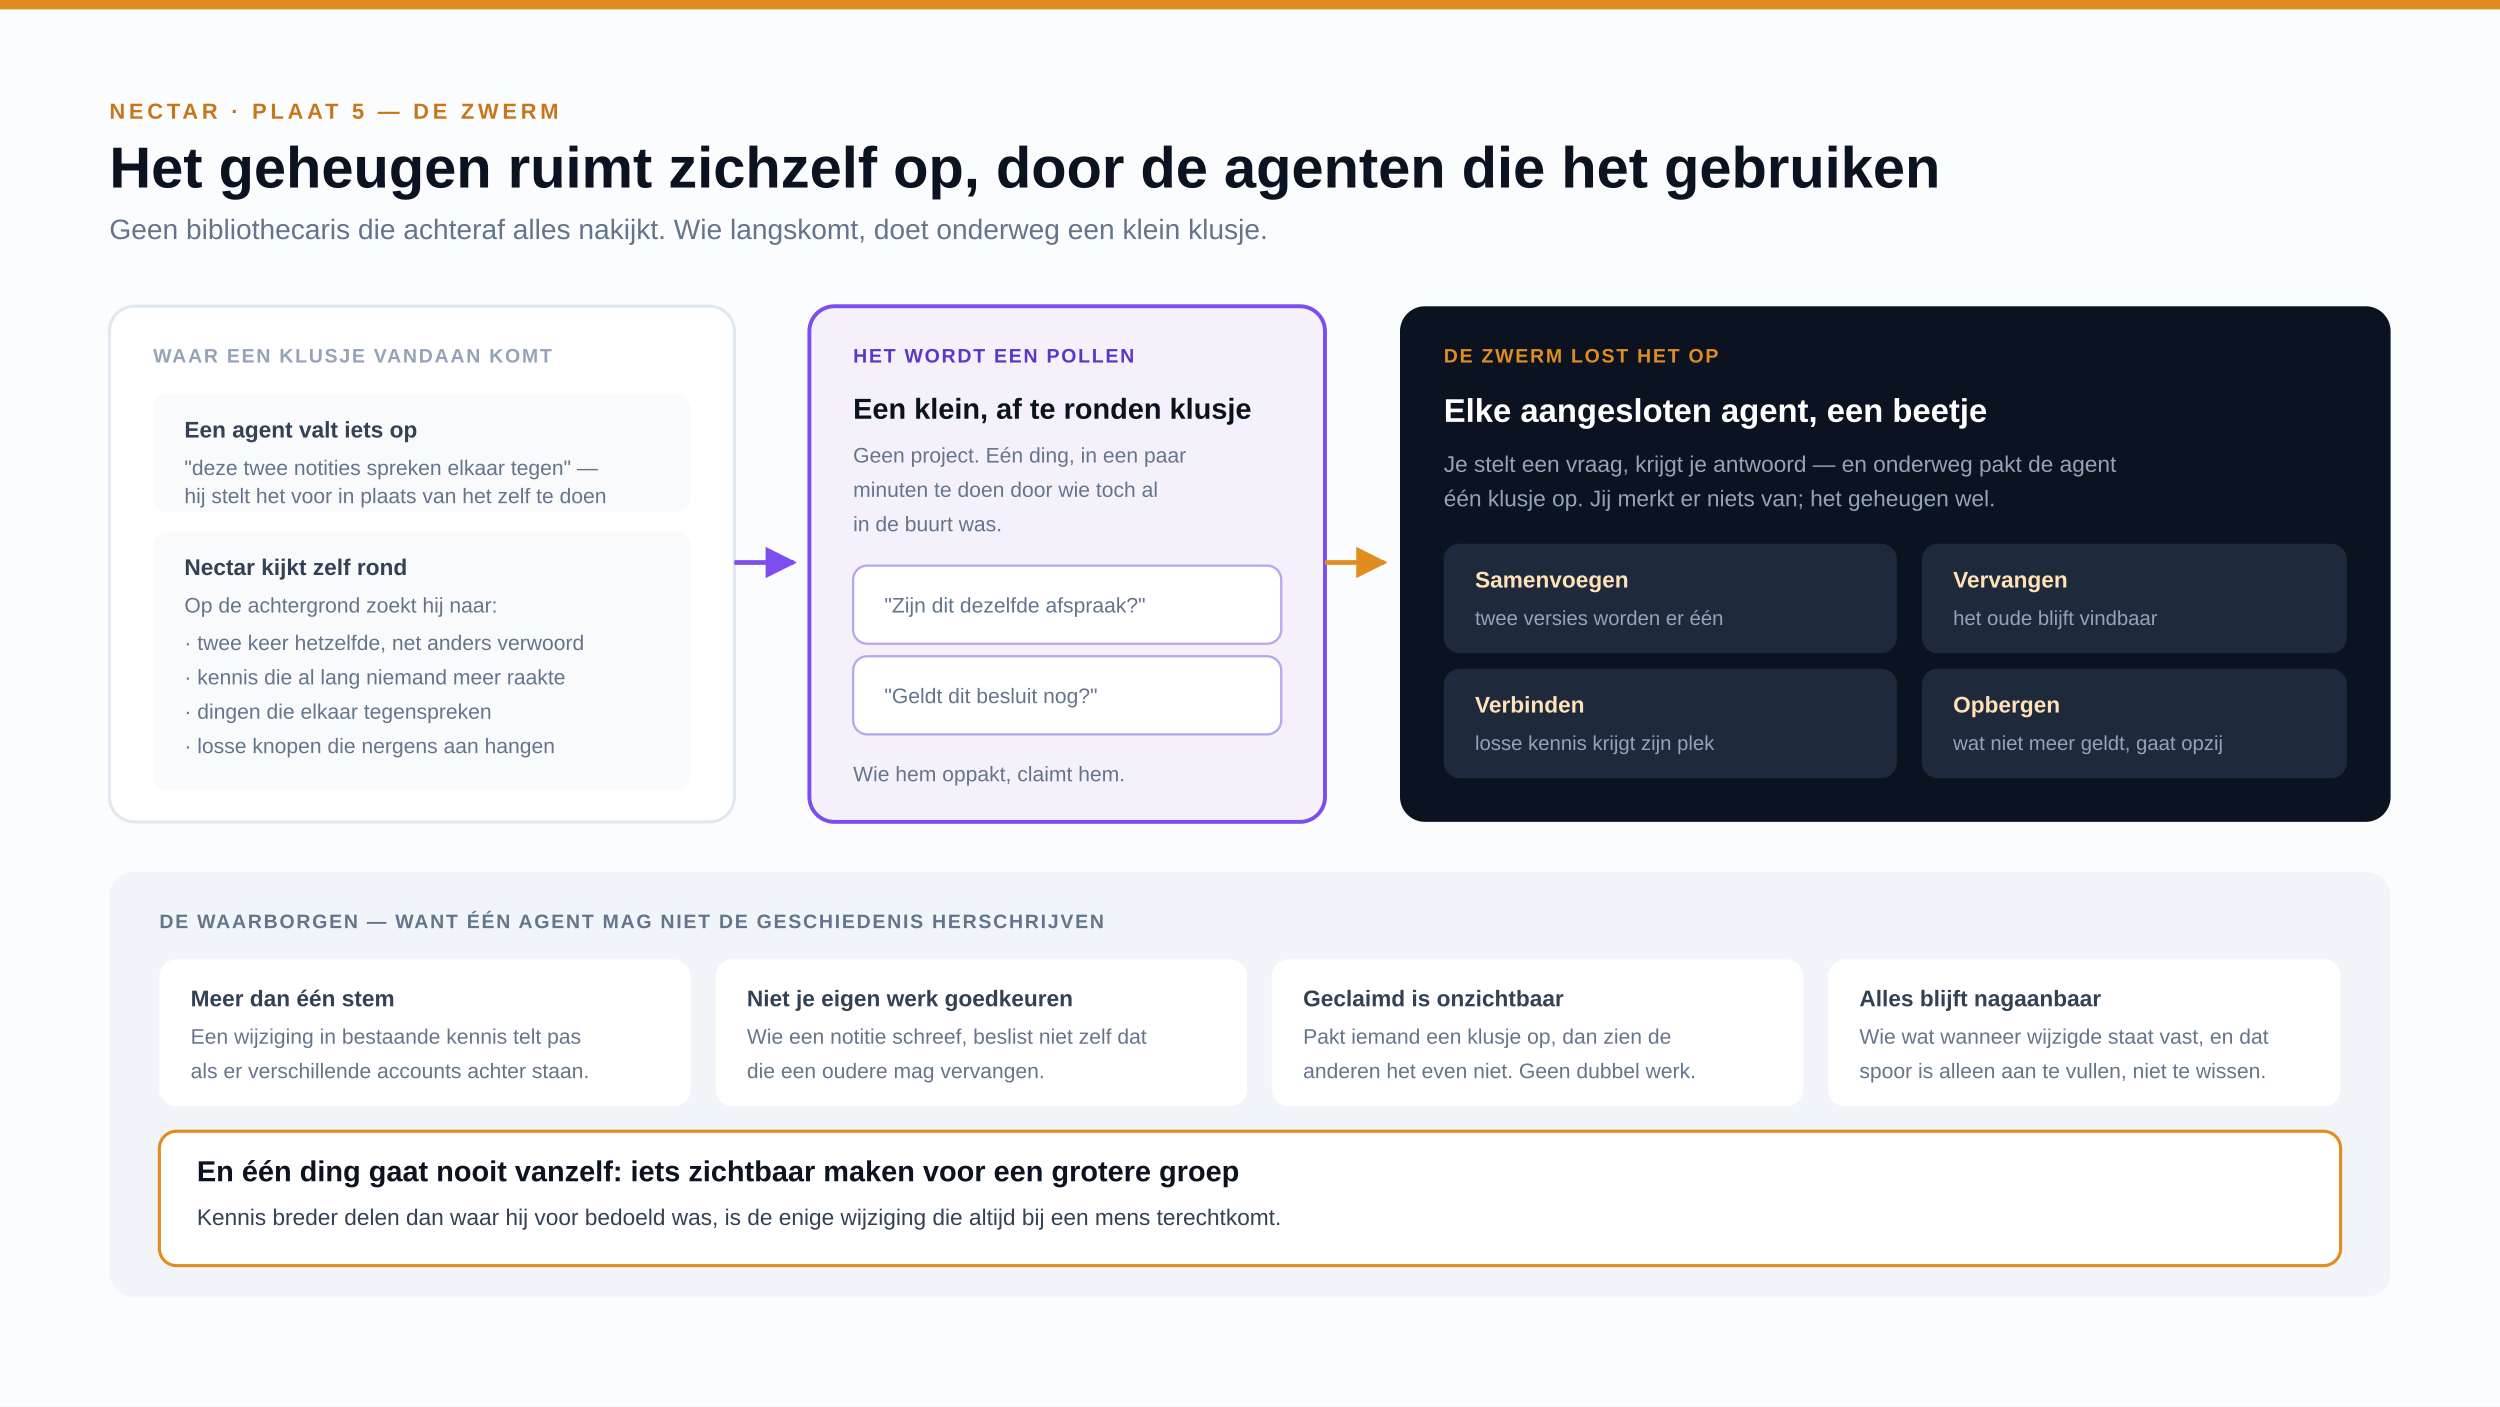
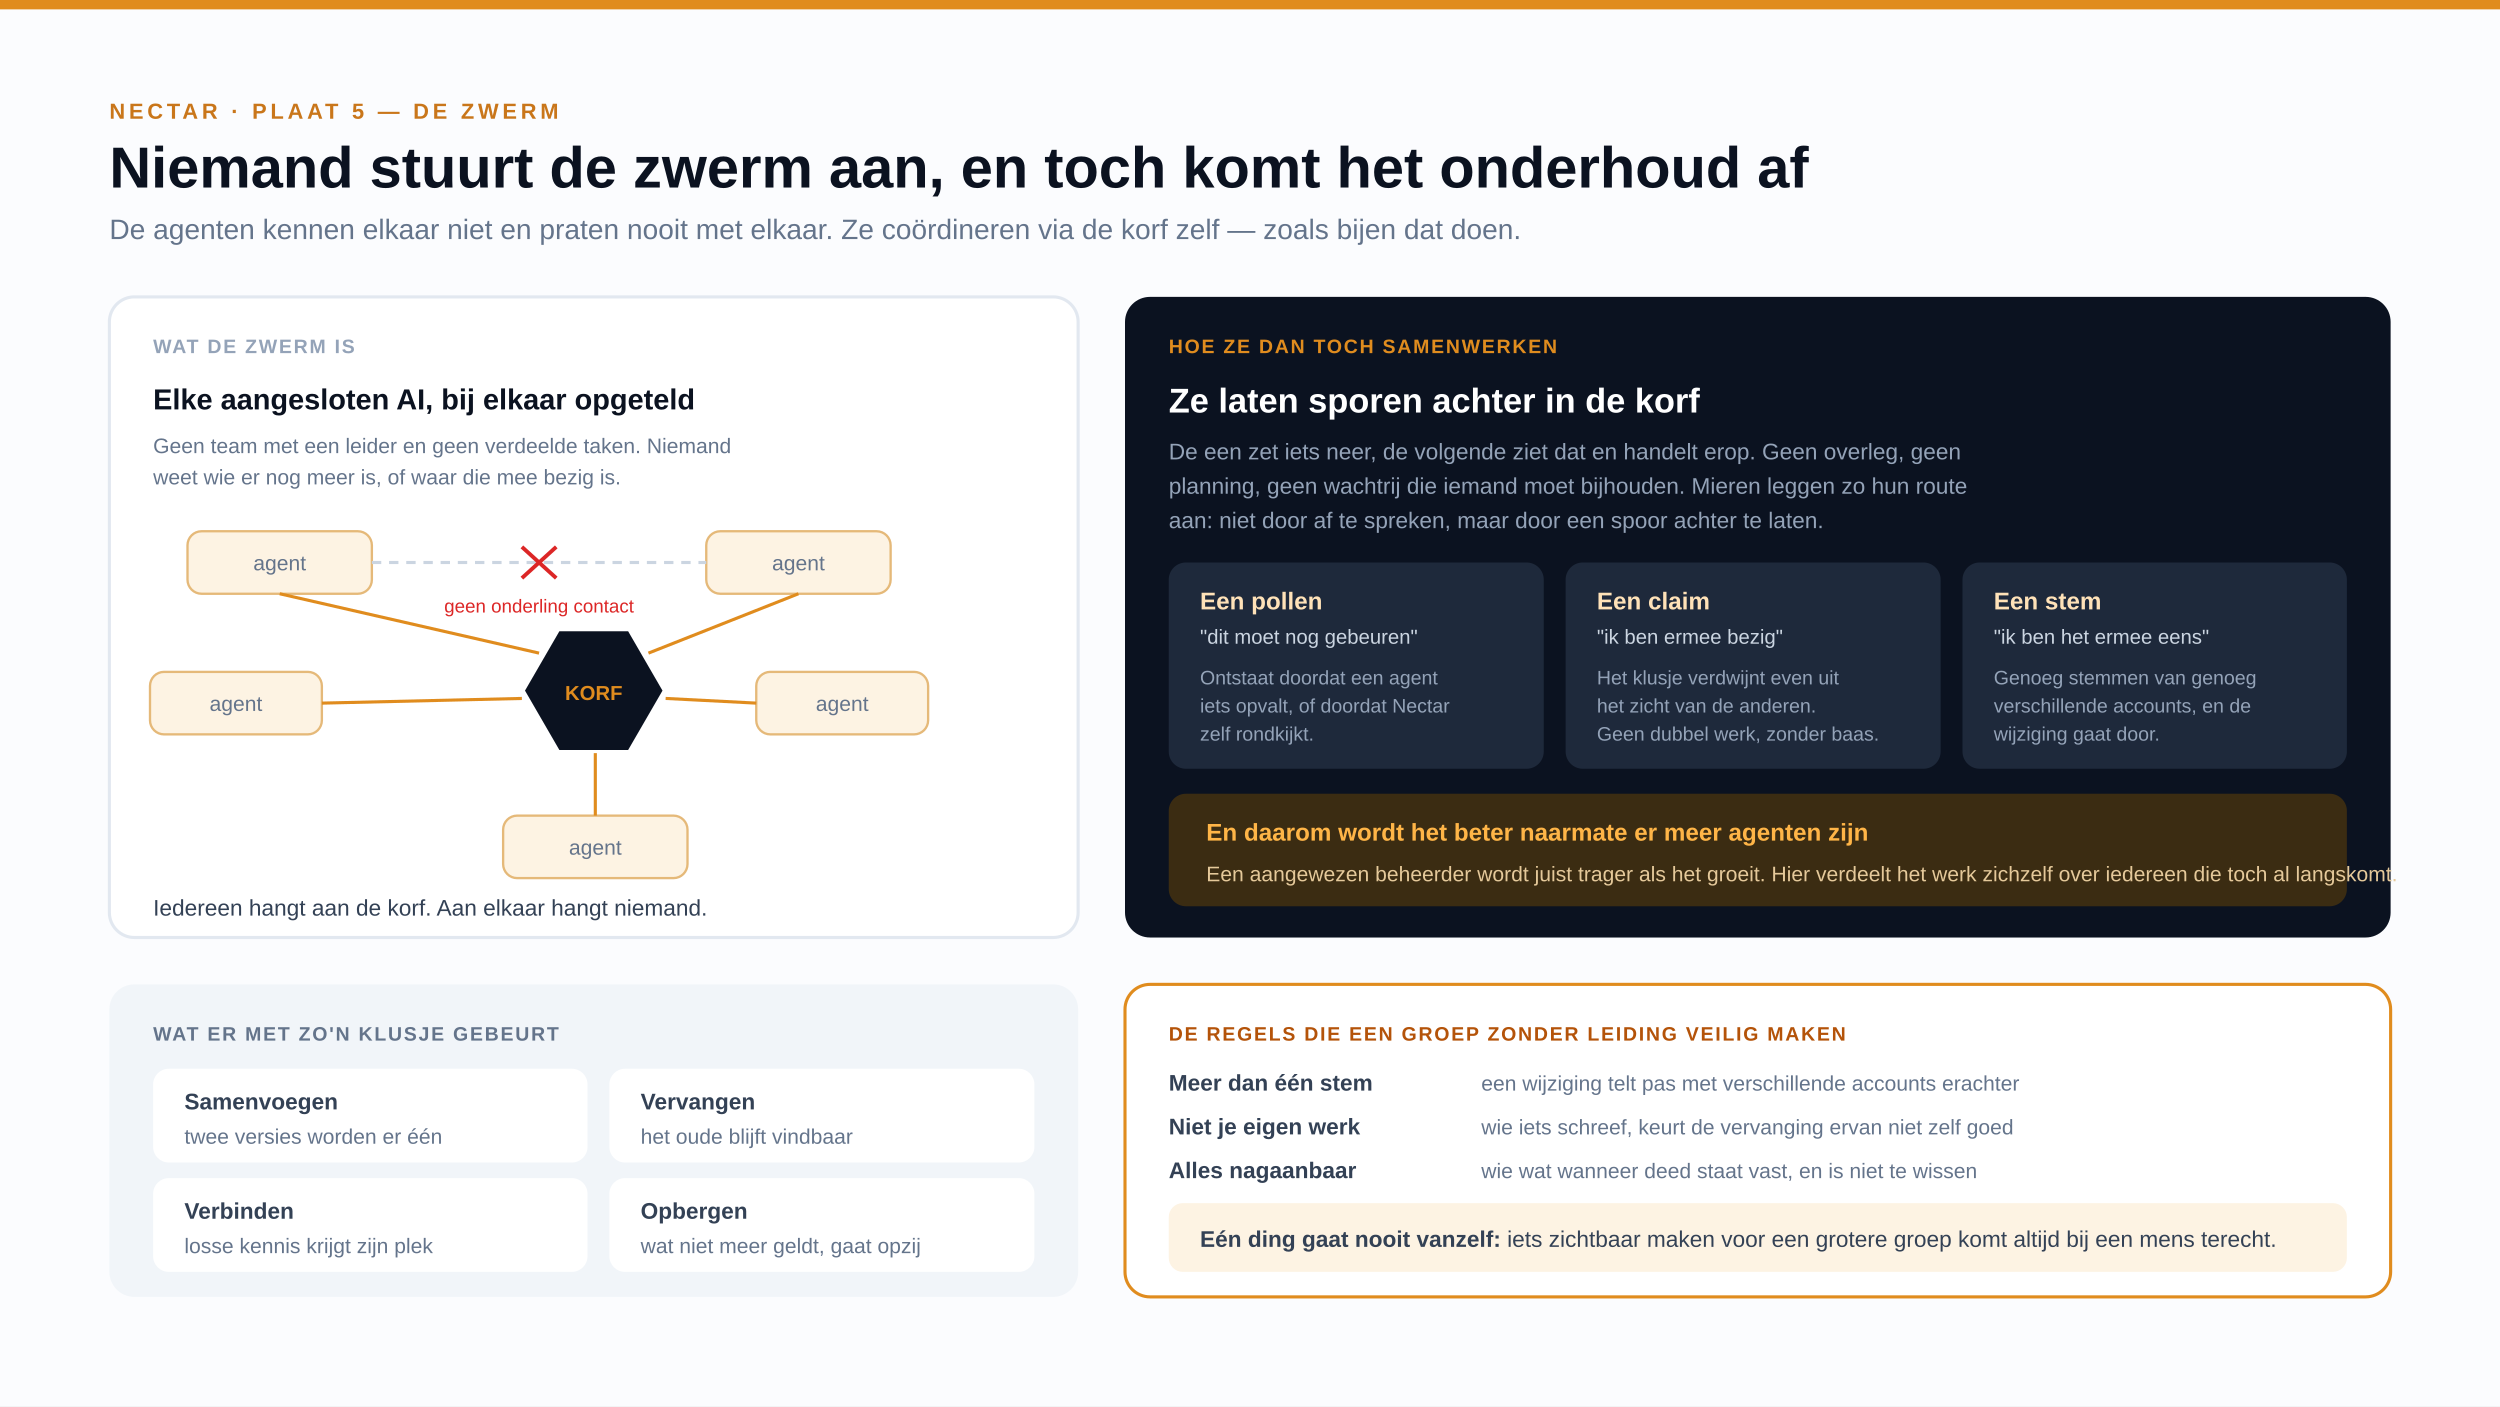
- <svg xmlns="http://www.w3.org/2000/svg" viewBox="0 0 1600 900" width="1600" height="900" role="img" aria-labelledby="n7">
+ <svg xmlns="http://www.w3.org/2000/svg" viewBox="0 0 1600 900" width="1600" height="900" role="img" aria-labelledby="n5">
  <defs>
    <marker id="ah" viewBox="0 0 12 12" refX="10" refY="6" markerWidth="8" markerHeight="8" orient="auto-start-reverse">
      <path d="M1 1 L11 6 L1 11 z" fill="#E08C1E" />
-     </marker>
-     <marker id="ap" viewBox="0 0 12 12" refX="10" refY="6" markerWidth="8" markerHeight="8" orient="auto-start-reverse">
-       <path d="M1 1 L11 6 L1 11 z" fill="#7C4DEF" />
    </marker>
  </defs>
  <style>
    .f { font-family: Archivo, "Segoe UI", "Helvetica Neue", Arial, sans-serif; }
    .title { font-size: 37px; font-weight: 700; fill: #0B1220; }
    .sub { font-size: 18px; fill: #64748B; }
    .eyebrow { font-size: 14px; font-weight: 700; fill: #C9761A; letter-spacing: 2.4px; }
    .h { font-size: 18.5px; font-weight: 700; fill: #0B1220; }
    .lab { font-size: 14.5px; fill: #334155; }
    .sm { font-size: 13.5px; fill: #64748B; }
    .tag { font-size: 12.5px; font-weight: 700; letter-spacing: 1.1px; }
  </style>
  <rect width="1600" height="900" fill="#FBFCFE" />
  <rect x="0" y="0" width="1600" height="6" fill="#E08C1E" />
  <text class="f eyebrow" x="70" y="76">NECTAR · PLAAT 5 — DE ZWERM</text>
-   <text class="f title" x="70" y="120">Het geheugen ruimt zichzelf op, door de agenten die het gebruiken</text>
-   <text class="f sub" x="70" y="153">Geen bibliothecaris die achteraf alles nakijkt. Wie langskomt, doet onderweg een klein klusje.</text>
-   <rect x="70" y="196" width="400" height="330" rx="16" fill="#FFFFFF" stroke="#E2E8F0" stroke-width="2" />
-   <text class="f tag" x="98" y="232" fill="#94A3B8">WAAR EEN KLUSJE VANDAAN KOMT</text>
-   <rect x="98" y="252" width="344" height="76" rx="10" fill="#F8FAFC" />
-   <text class="f lab" x="118" y="280" font-weight="700">Een agent valt iets op</text>
-   <text class="f sm" x="118" y="304">"deze twee notities spreken elkaar tegen" —</text>
-   <text class="f sm" x="118" y="322">hij stelt het voor in plaats van het zelf te doen</text>
-   <rect x="98" y="340" width="344" height="166" rx="10" fill="#F8FAFC" />
-   <text class="f lab" x="118" y="368" font-weight="700">Nectar kijkt zelf rond</text>
-   <text class="f sm" x="118" y="392">Op de achtergrond zoekt hij naar:</text>
-   <text class="f sm" x="118" y="416">· twee keer hetzelfde, net anders verwoord</text>
-   <text class="f sm" x="118" y="438">· kennis die al lang niemand meer raakte</text>
-   <text class="f sm" x="118" y="460">· dingen die elkaar tegenspreken</text>
-   <text class="f sm" x="118" y="482">· losse knopen die nergens aan hangen</text>
-   <path d="M470 360 L508 360" stroke="#7C4DEF" stroke-width="3" marker-end="url(#ap)" />
-   <rect x="518" y="196" width="330" height="330" rx="16" fill="#F4F1FB" stroke="#7C4DEF" stroke-width="2.5" />
-   <text class="f tag" x="546" y="232" fill="#5B36C7">HET WORDT EEN POLLEN</text>
-   <text class="f h" x="546" y="268">Een klein, af te ronden klusje</text>
-   <text class="f sm" x="546" y="296">Geen project. Eén ding, in een paar</text>
-   <text class="f sm" x="546" y="318">minuten te doen door wie toch al</text>
-   <text class="f sm" x="546" y="340">in de buurt was.</text>
-   <rect x="546" y="362" width="274" height="50" rx="9" fill="#FFFFFF" stroke="#B9A7EE" stroke-width="1.5" />
-   <text class="f sm" x="566" y="392">"Zijn dit dezelfde afspraak?"</text>
-   <rect x="546" y="420" width="274" height="50" rx="9" fill="#FFFFFF" stroke="#B9A7EE" stroke-width="1.5" />
-   <text class="f sm" x="566" y="450">"Geldt dit besluit nog?"</text>
-   <text class="f sm" x="546" y="500">Wie hem oppakt, claimt hem.</text>
-   <path d="M848 360 L886 360" stroke="#E08C1E" stroke-width="3" marker-end="url(#ah)" />
-   <rect x="896" y="196" width="634" height="330" rx="16" fill="#0B1220" />
-   <text class="f tag" x="924" y="232" fill="#E08C1E">DE ZWERM LOST HET OP</text>
-   <text class="f" x="924" y="270" font-size="21" font-weight="700" fill="#FFFFFF">Elke aangesloten agent, een beetje</text>
-   <text class="f" x="924" y="302" font-size="14.5" fill="#94A3B8">Je stelt een vraag, krijgt je antwoord — en onderweg pakt de agent</text>
-   <text class="f" x="924" y="324" font-size="14.5" fill="#94A3B8">één klusje op. Jij merkt er niets van; het geheugen wel.</text>
-   <rect x="924" y="348" width="290" height="70" rx="10" fill="#1E293B" />
-   <text class="f" x="944" y="376" font-size="14.5" font-weight="700" fill="#FFE2B8">Samenvoegen</text>
-   <text class="f" x="944" y="400" font-size="13" fill="#94A3B8">twee versies worden er één</text>
-   <rect x="1230" y="348" width="272" height="70" rx="10" fill="#1E293B" />
-   <text class="f" x="1250" y="376" font-size="14.5" font-weight="700" fill="#FFE2B8">Vervangen</text>
-   <text class="f" x="1250" y="400" font-size="13" fill="#94A3B8">het oude blijft vindbaar</text>
-   <rect x="924" y="428" width="290" height="70" rx="10" fill="#1E293B" />
-   <text class="f" x="944" y="456" font-size="14.5" font-weight="700" fill="#FFE2B8">Verbinden</text>
-   <text class="f" x="944" y="480" font-size="13" fill="#94A3B8">losse kennis krijgt zijn plek</text>
-   <rect x="1230" y="428" width="272" height="70" rx="10" fill="#1E293B" />
-   <text class="f" x="1250" y="456" font-size="14.5" font-weight="700" fill="#FFE2B8">Opbergen</text>
-   <text class="f" x="1250" y="480" font-size="13" fill="#94A3B8">wat niet meer geldt, gaat opzij</text>
-   <rect x="70" y="558" width="1460" height="272" rx="16" fill="#F1F5F9" />
-   <text class="f tag" x="102" y="594" fill="#64748B">DE WAARBORGEN — WANT ÉÉN AGENT MAG NIET DE GESCHIEDENIS HERSCHRIJVEN</text>
-   <rect x="102" y="614" width="340" height="94" rx="11" fill="#FFFFFF" />
-   <text class="f lab" x="122" y="644" font-weight="700">Meer dan één stem</text>
-   <text class="f sm" x="122" y="668">Een wijziging in bestaande kennis telt pas</text>
-   <text class="f sm" x="122" y="690">als er verschillende accounts achter staan.</text>
-   <rect x="458" y="614" width="340" height="94" rx="11" fill="#FFFFFF" />
-   <text class="f lab" x="478" y="644" font-weight="700">Niet je eigen werk goedkeuren</text>
-   <text class="f sm" x="478" y="668">Wie een notitie schreef, beslist niet zelf dat</text>
-   <text class="f sm" x="478" y="690">die een oudere mag vervangen.</text>
-   <rect x="814" y="614" width="340" height="94" rx="11" fill="#FFFFFF" />
-   <text class="f lab" x="834" y="644" font-weight="700">Geclaimd is onzichtbaar</text>
-   <text class="f sm" x="834" y="668">Pakt iemand een klusje op, dan zien de</text>
-   <text class="f sm" x="834" y="690">anderen het even niet. Geen dubbel werk.</text>
-   <rect x="1170" y="614" width="328" height="94" rx="11" fill="#FFFFFF" />
-   <text class="f lab" x="1190" y="644" font-weight="700">Alles blijft nagaanbaar</text>
-   <text class="f sm" x="1190" y="668">Wie wat wanneer wijzigde staat vast, en dat</text>
-   <text class="f sm" x="1190" y="690">spoor is alleen aan te vullen, niet te wissen.</text>
-   <rect x="102" y="724" width="1396" height="86" rx="11" fill="#FFFFFF" stroke="#E08C1E" stroke-width="2" />
-   <text class="f h" x="126" y="756" fill="#B45309">En één ding gaat nooit vanzelf: iets zichtbaar maken voor een grotere groep</text>
-   <text class="f lab" x="126" y="784">Kennis breder delen dan waar hij voor bedoeld was, is de enige wijziging die altijd bij een mens terechtkomt.</text>
+   <text class="f title" x="70" y="120">Niemand stuurt de zwerm aan, en toch komt het onderhoud af</text>
+   <text class="f sub" x="70" y="153">De agenten kennen elkaar niet en praten nooit met elkaar. Ze coördineren via de korf zelf — zoals bijen dat doen.</text>
+   <rect x="70" y="190" width="620" height="410" rx="16" fill="#FFFFFF" stroke="#E2E8F0" stroke-width="2" />
+   <text class="f tag" x="98" y="226" fill="#94A3B8">WAT DE ZWERM IS</text>
+   <text class="f h" x="98" y="262">Elke aangesloten AI, bij elkaar opgeteld</text>
+   <text class="f sm" x="98" y="290">Geen team met een leider en geen verdeelde taken. Niemand</text>
+   <text class="f sm" x="98" y="310">weet wie er nog meer is, of waar die mee bezig is.</text>
+   <rect x="120" y="340" width="118" height="40" rx="9" fill="#FDF3E3" stroke="#E5B979" stroke-width="1.5" />
+   <text class="f sm" x="179" y="365" text-anchor="middle" fill="#334155">agent</text>
+   <rect x="452" y="340" width="118" height="40" rx="9" fill="#FDF3E3" stroke="#E5B979" stroke-width="1.5" />
+   <text class="f sm" x="511" y="365" text-anchor="middle" fill="#334155">agent</text>
+   <rect x="96" y="430" width="110" height="40" rx="9" fill="#FDF3E3" stroke="#E5B979" stroke-width="1.5" />
+   <text class="f sm" x="151" y="455" text-anchor="middle" fill="#334155">agent</text>
+   <rect x="484" y="430" width="110" height="40" rx="9" fill="#FDF3E3" stroke="#E5B979" stroke-width="1.5" />
+   <text class="f sm" x="539" y="455" text-anchor="middle" fill="#334155">agent</text>
+   <rect x="322" y="522" width="118" height="40" rx="9" fill="#FDF3E3" stroke="#E5B979" stroke-width="1.5" />
+   <text class="f sm" x="381" y="547" text-anchor="middle" fill="#334155">agent</text>
+   <line x1="238" y1="360" x2="452" y2="360" stroke="#CBD5E1" stroke-width="2" stroke-dasharray="6 5" />
+   <line x1="334" y1="350" x2="356" y2="370" stroke="#DC2626" stroke-width="2.5" />
+   <line x1="356" y1="350" x2="334" y2="370" stroke="#DC2626" stroke-width="2.5" />
+   <text class="f" x="345" y="392" text-anchor="middle" font-size="12" fill="#DC2626">geen onderling contact</text>
+   <polygon points="424,442 402,480 358,480 336,442 358,404 402,404" fill="#0B1220" />
+   <text class="f" x="380" y="448" text-anchor="middle" font-size="13" font-weight="700" fill="#E08C1E">KORF</text>
+   <line x1="179" y1="380" x2="345" y2="418" stroke="#E08C1E" stroke-width="2" />
+   <line x1="511" y1="380" x2="415" y2="418" stroke="#E08C1E" stroke-width="2" />
+   <line x1="206" y1="450" x2="334" y2="447" stroke="#E08C1E" stroke-width="2" />
+   <line x1="484" y1="450" x2="426" y2="447" stroke="#E08C1E" stroke-width="2" />
+   <line x1="381" y1="522" x2="381" y2="482" stroke="#E08C1E" stroke-width="2" />
+   <text class="f lab" x="98" y="586">Iedereen hangt aan de korf. Aan elkaar hangt niemand.</text>
+   <rect x="720" y="190" width="810" height="410" rx="16" fill="#0B1220" />
+   <text class="f tag" x="748" y="226" fill="#E08C1E">HOE ZE DAN TOCH SAMENWERKEN</text>
+   <text class="f" x="748" y="264" font-size="22" font-weight="700" fill="#FFFFFF">Ze laten sporen achter in de korf</text>
+   <text class="f" x="748" y="294" font-size="14.5" fill="#94A3B8">De een zet iets neer, de volgende ziet dat en handelt erop. Geen overleg, geen</text>
+   <text class="f" x="748" y="316" font-size="14.5" fill="#94A3B8">planning, geen wachtrij die iemand moet bijhouden. Mieren leggen zo hun route</text>
+   <text class="f" x="748" y="338" font-size="14.5" fill="#94A3B8">aan: niet door af te spreken, maar door een spoor achter te laten.</text>
+   <rect x="748" y="360" width="240" height="132" rx="11" fill="#1E293B" />
+   <text class="f" x="768" y="390" font-size="15.5" font-weight="700" fill="#FFE2B8">Een pollen</text>
+   <text class="f" x="768" y="412" font-size="13" fill="#CBD5E1">"dit moet nog gebeuren"</text>
+   <text class="f" x="768" y="438" font-size="12.5" fill="#94A3B8">Ontstaat doordat een agent</text>
+   <text class="f" x="768" y="456" font-size="12.5" fill="#94A3B8">iets opvalt, of doordat Nectar</text>
+   <text class="f" x="768" y="474" font-size="12.5" fill="#94A3B8">zelf rondkijkt.</text>
+   <rect x="1002" y="360" width="240" height="132" rx="11" fill="#1E293B" />
+   <text class="f" x="1022" y="390" font-size="15.5" font-weight="700" fill="#FFE2B8">Een claim</text>
+   <text class="f" x="1022" y="412" font-size="13" fill="#CBD5E1">"ik ben ermee bezig"</text>
+   <text class="f" x="1022" y="438" font-size="12.5" fill="#94A3B8">Het klusje verdwijnt even uit</text>
+   <text class="f" x="1022" y="456" font-size="12.5" fill="#94A3B8">het zicht van de anderen.</text>
+   <text class="f" x="1022" y="474" font-size="12.5" fill="#94A3B8">Geen dubbel werk, zonder baas.</text>
+   <rect x="1256" y="360" width="246" height="132" rx="11" fill="#1E293B" />
+   <text class="f" x="1276" y="390" font-size="15.5" font-weight="700" fill="#FFE2B8">Een stem</text>
+   <text class="f" x="1276" y="412" font-size="13" fill="#CBD5E1">"ik ben het ermee eens"</text>
+   <text class="f" x="1276" y="438" font-size="12.5" fill="#94A3B8">Genoeg stemmen van genoeg</text>
+   <text class="f" x="1276" y="456" font-size="12.5" fill="#94A3B8">verschillende accounts, en de</text>
+   <text class="f" x="1276" y="474" font-size="12.5" fill="#94A3B8">wijziging gaat door.</text>
+   <rect x="748" y="508" width="754" height="72" rx="11" fill="#3B2C12" />
+   <text class="f" x="772" y="538" font-size="15.5" font-weight="700" fill="#FFB547">En daarom wordt het beter naarmate er meer agenten zijn</text>
+   <text class="f" x="772" y="564" font-size="13.5" fill="#E5C99A">Een aangewezen beheerder wordt juist trager als het groeit. Hier verdeelt het werk zichzelf over iedereen die toch al langskomt.</text>
+   <rect x="70" y="630" width="620" height="200" rx="16" fill="#F1F5F9" />
+   <text class="f tag" x="98" y="666" fill="#64748B">WAT ER MET ZO'N KLUSJE GEBEURT</text>
+   <rect x="98" y="684" width="278" height="60" rx="10" fill="#FFFFFF" />
+   <text class="f lab" x="118" y="710" font-weight="700">Samenvoegen</text>
+   <text class="f sm" x="118" y="732">twee versies worden er één</text>
+   <rect x="390" y="684" width="272" height="60" rx="10" fill="#FFFFFF" />
+   <text class="f lab" x="410" y="710" font-weight="700">Vervangen</text>
+   <text class="f sm" x="410" y="732">het oude blijft vindbaar</text>
+   <rect x="98" y="754" width="278" height="60" rx="10" fill="#FFFFFF" />
+   <text class="f lab" x="118" y="780" font-weight="700">Verbinden</text>
+   <text class="f sm" x="118" y="802">losse kennis krijgt zijn plek</text>
+   <rect x="390" y="754" width="272" height="60" rx="10" fill="#FFFFFF" />
+   <text class="f lab" x="410" y="780" font-weight="700">Opbergen</text>
+   <text class="f sm" x="410" y="802">wat niet meer geldt, gaat opzij</text>
+   <rect x="720" y="630" width="810" height="200" rx="16" fill="#FFFFFF" stroke="#E08C1E" stroke-width="2" />
+   <text class="f tag" x="748" y="666" fill="#B45309">DE REGELS DIE EEN GROEP ZONDER LEIDING VEILIG MAKEN</text>
+   <text class="f lab" x="748" y="698" font-weight="700">Meer dan één stem</text>
+   <text class="f sm" x="948" y="698">een wijziging telt pas met verschillende accounts erachter</text>
+   <text class="f lab" x="748" y="726" font-weight="700">Niet je eigen werk</text>
+   <text class="f sm" x="948" y="726">wie iets schreef, keurt de vervanging ervan niet zelf goed</text>
+   <text class="f lab" x="748" y="754" font-weight="700">Alles nagaanbaar</text>
+   <text class="f sm" x="948" y="754">wie wat wanneer deed staat vast, en is niet te wissen</text>
+   <rect x="748" y="770" width="754" height="44" rx="9" fill="#FDF3E3" />
+   <text class="f lab" x="768" y="798">
+     <tspan font-weight="700">Eén ding gaat nooit vanzelf:</tspan> iets zichtbaar maken voor een grotere groep komt altijd bij een mens terecht.</text>
</svg>
